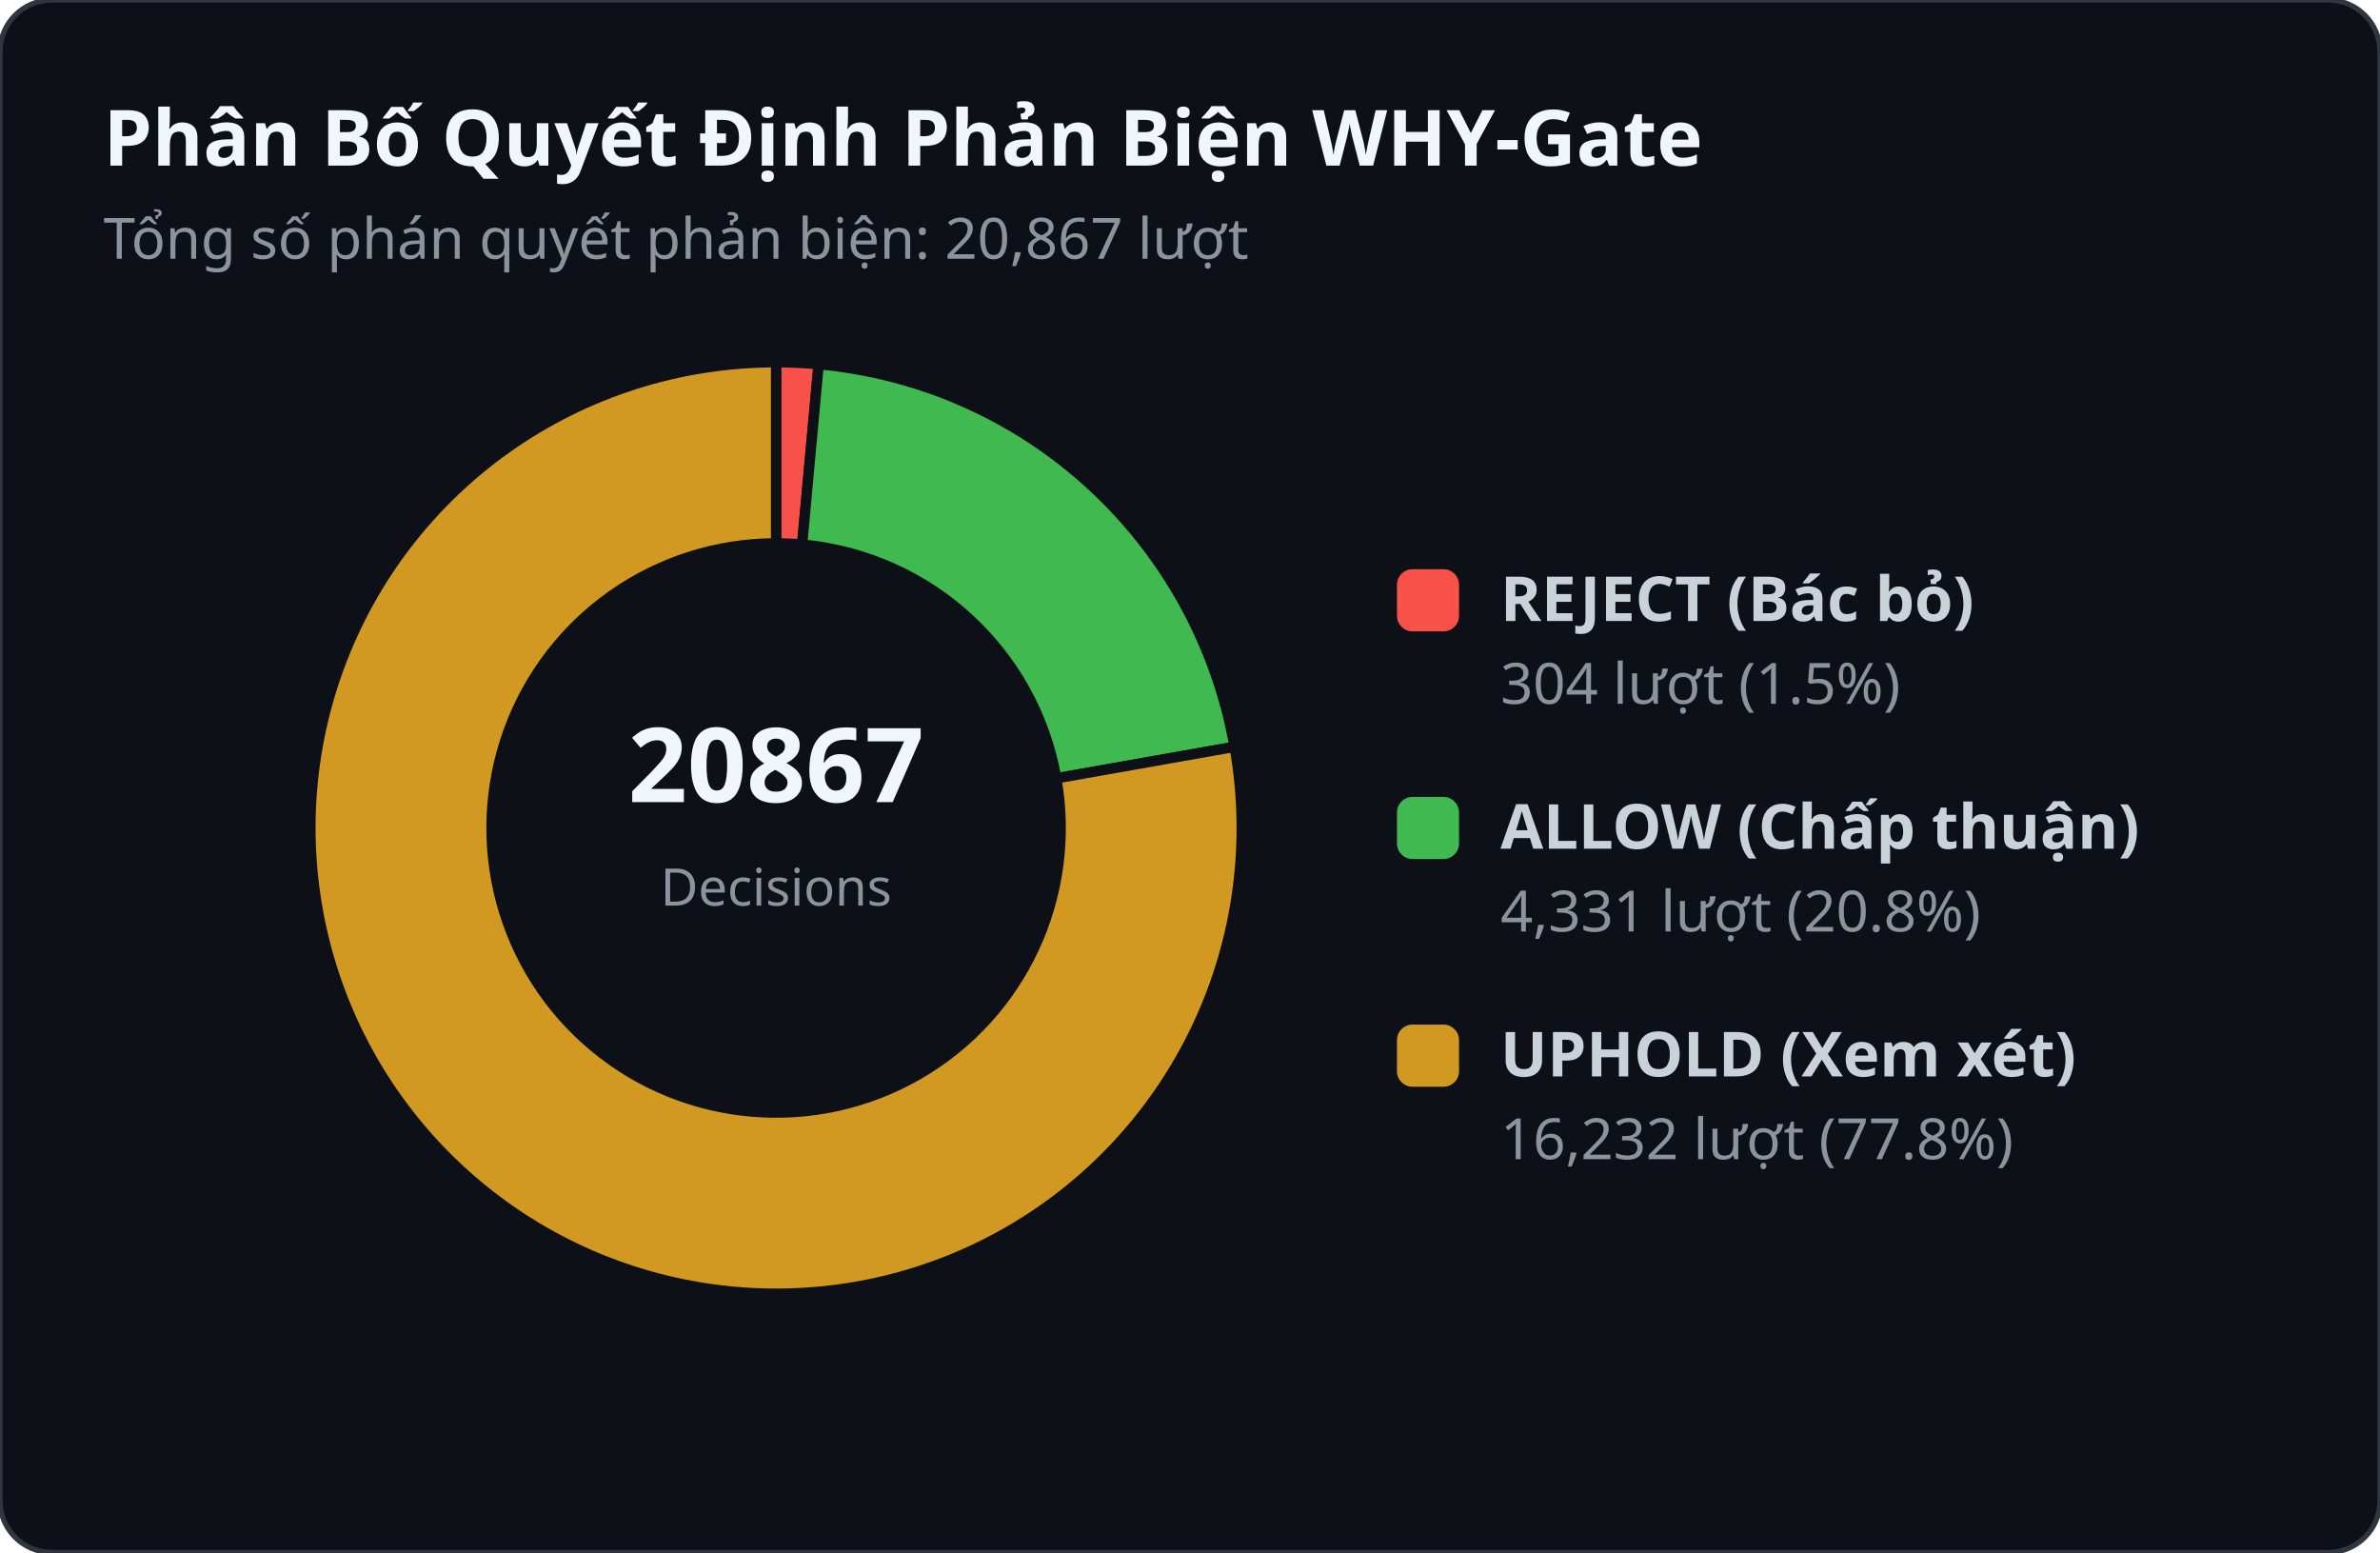
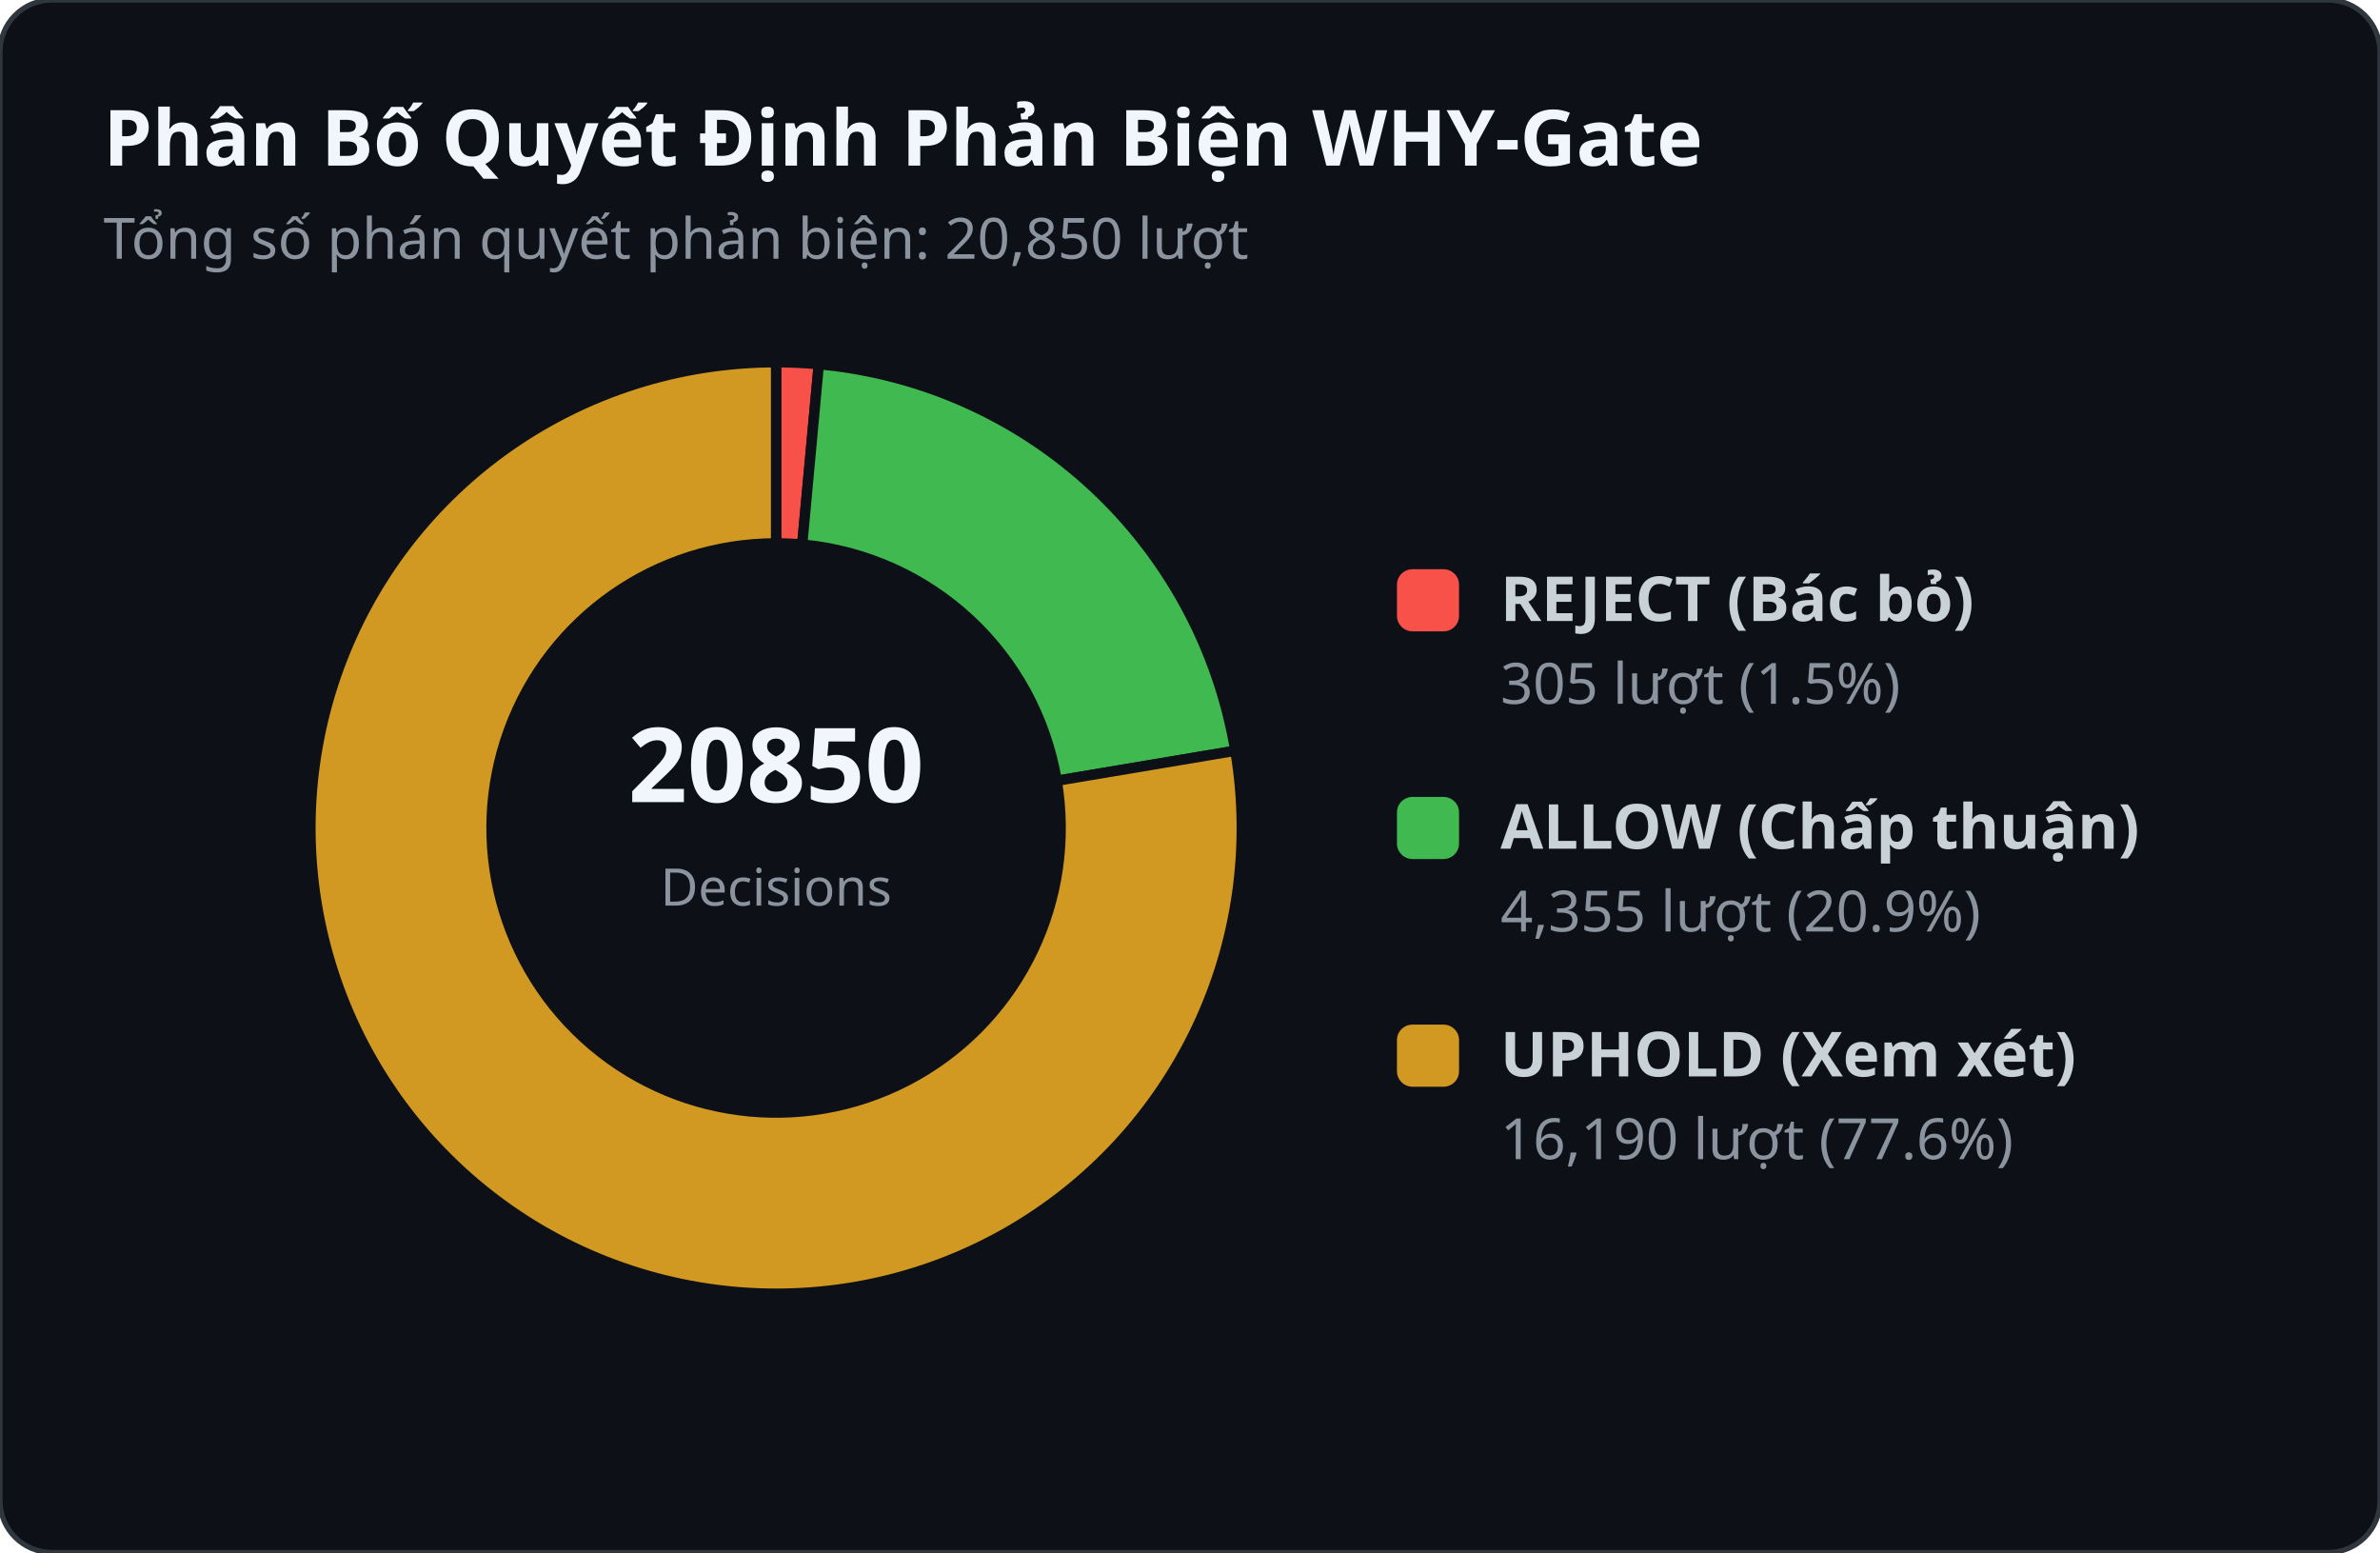
<svg xmlns="http://www.w3.org/2000/svg" width="460" height="300" viewBox="0 0 460 300">
  <rect width="460" height="300" rx="10" fill="#0d1117" stroke="#30363d" stroke-width="1" />
  <text x="20" y="32" font-family="sans-serif" font-size="15" font-weight="600" fill="#f0f6fc">Phân Bố Quyết Định Phản Biện WHY-Gate</text>
-   <text x="20" y="50" font-family="sans-serif" font-size="11" fill="#8b949e">Tổng số phán quyết phản biện: 20,867 lượt</text>
+   <text x="20" y="50" font-family="sans-serif" font-size="11" fill="#8b949e">Tổng số phán quyết phản biện: 20,850 lượt</text>
  <circle cx="150" cy="160" r="90" fill="none" stroke="#30363d" stroke-width="1" />
-   <path d="M 150.00 70.00 A 90 90 0 0 1 158.23 70.38 L 155.03 105.23 A 55 55 0 0 0 150.00 105.00 Z" fill="#f85149" stroke="#0d1117" stroke-width="2" />
-   <path d="M 158.23 70.38 A 90 90 0 0 1 238.62 144.32 L 204.16 150.41 A 55 55 0 0 0 155.03 105.23 Z" fill="#3fb950" stroke="#0d1117" stroke-width="2" />
-   <path d="M 238.62 144.32 A 90 90 0 1 1 150.00 70.00 L 150.00 105.00 A 55 55 0 1 0 204.16 150.41 Z" fill="#d29922" stroke="#0d1117" stroke-width="2" />
-   <text x="150" y="155" text-anchor="middle" font-family="sans-serif" font-size="20" font-weight="700" fill="#f0f6fc">20867</text>
+   <path d="M 150.00 70.00 A 90 90 0 0 1 158.26 70.38 L 155.05 105.23 A 55 55 0 0 0 150.00 105.00 Z" fill="#f85149" stroke="#0d1117" stroke-width="2" />
+   <path d="M 158.26 70.38 A 90 90 0 0 1 238.76 145.08 L 204.24 150.88 A 55 55 0 0 0 155.05 105.23 Z" fill="#3fb950" stroke="#0d1117" stroke-width="2" />
+   <path d="M 238.76 145.08 A 90 90 0 1 1 150.00 70.00 L 150.00 105.00 A 55 55 0 1 0 204.24 150.88 Z" fill="#d29922" stroke="#0d1117" stroke-width="2" />
+   <text x="150" y="155" text-anchor="middle" font-family="sans-serif" font-size="20" font-weight="700" fill="#f0f6fc">20850</text>
  <text x="150" y="175" text-anchor="middle" font-family="sans-serif" font-size="10" fill="#8b949e">Decisions</text>
  <rect x="270" y="110" width="12" height="12" rx="3" fill="#f85149" />
  <text x="290" y="120" font-family="sans-serif" font-size="12" font-weight="600" fill="#c9d1d9">REJECT (Bác bỏ)</text>
-   <text x="290" y="136" font-family="sans-serif" font-size="11" fill="#8b949e">304 lượt (1.5%)</text>
+   <text x="290" y="136" font-family="sans-serif" font-size="11" fill="#8b949e">305 lượt (1.5%)</text>
  <rect x="270" y="154" width="12" height="12" rx="3" fill="#3fb950" />
  <text x="290" y="164" font-family="sans-serif" font-size="12" font-weight="600" fill="#c9d1d9">ALLOW (Chấp thuận)</text>
-   <text x="290" y="180" font-family="sans-serif" font-size="11" fill="#8b949e">4,331 lượt (20.8%)</text>
+   <text x="290" y="180" font-family="sans-serif" font-size="11" fill="#8b949e">4,355 lượt (20.9%)</text>
  <rect x="270" y="198" width="12" height="12" rx="3" fill="#d29922" />
  <text x="290" y="208" font-family="sans-serif" font-size="12" font-weight="600" fill="#c9d1d9">UPHOLD (Xem xét)</text>
-   <text x="290" y="224" font-family="sans-serif" font-size="11" fill="#8b949e">16,232 lượt (77.8%)</text>
+   <text x="290" y="224" font-family="sans-serif" font-size="11" fill="#8b949e">16,190 lượt (77.6%)</text>
</svg>
